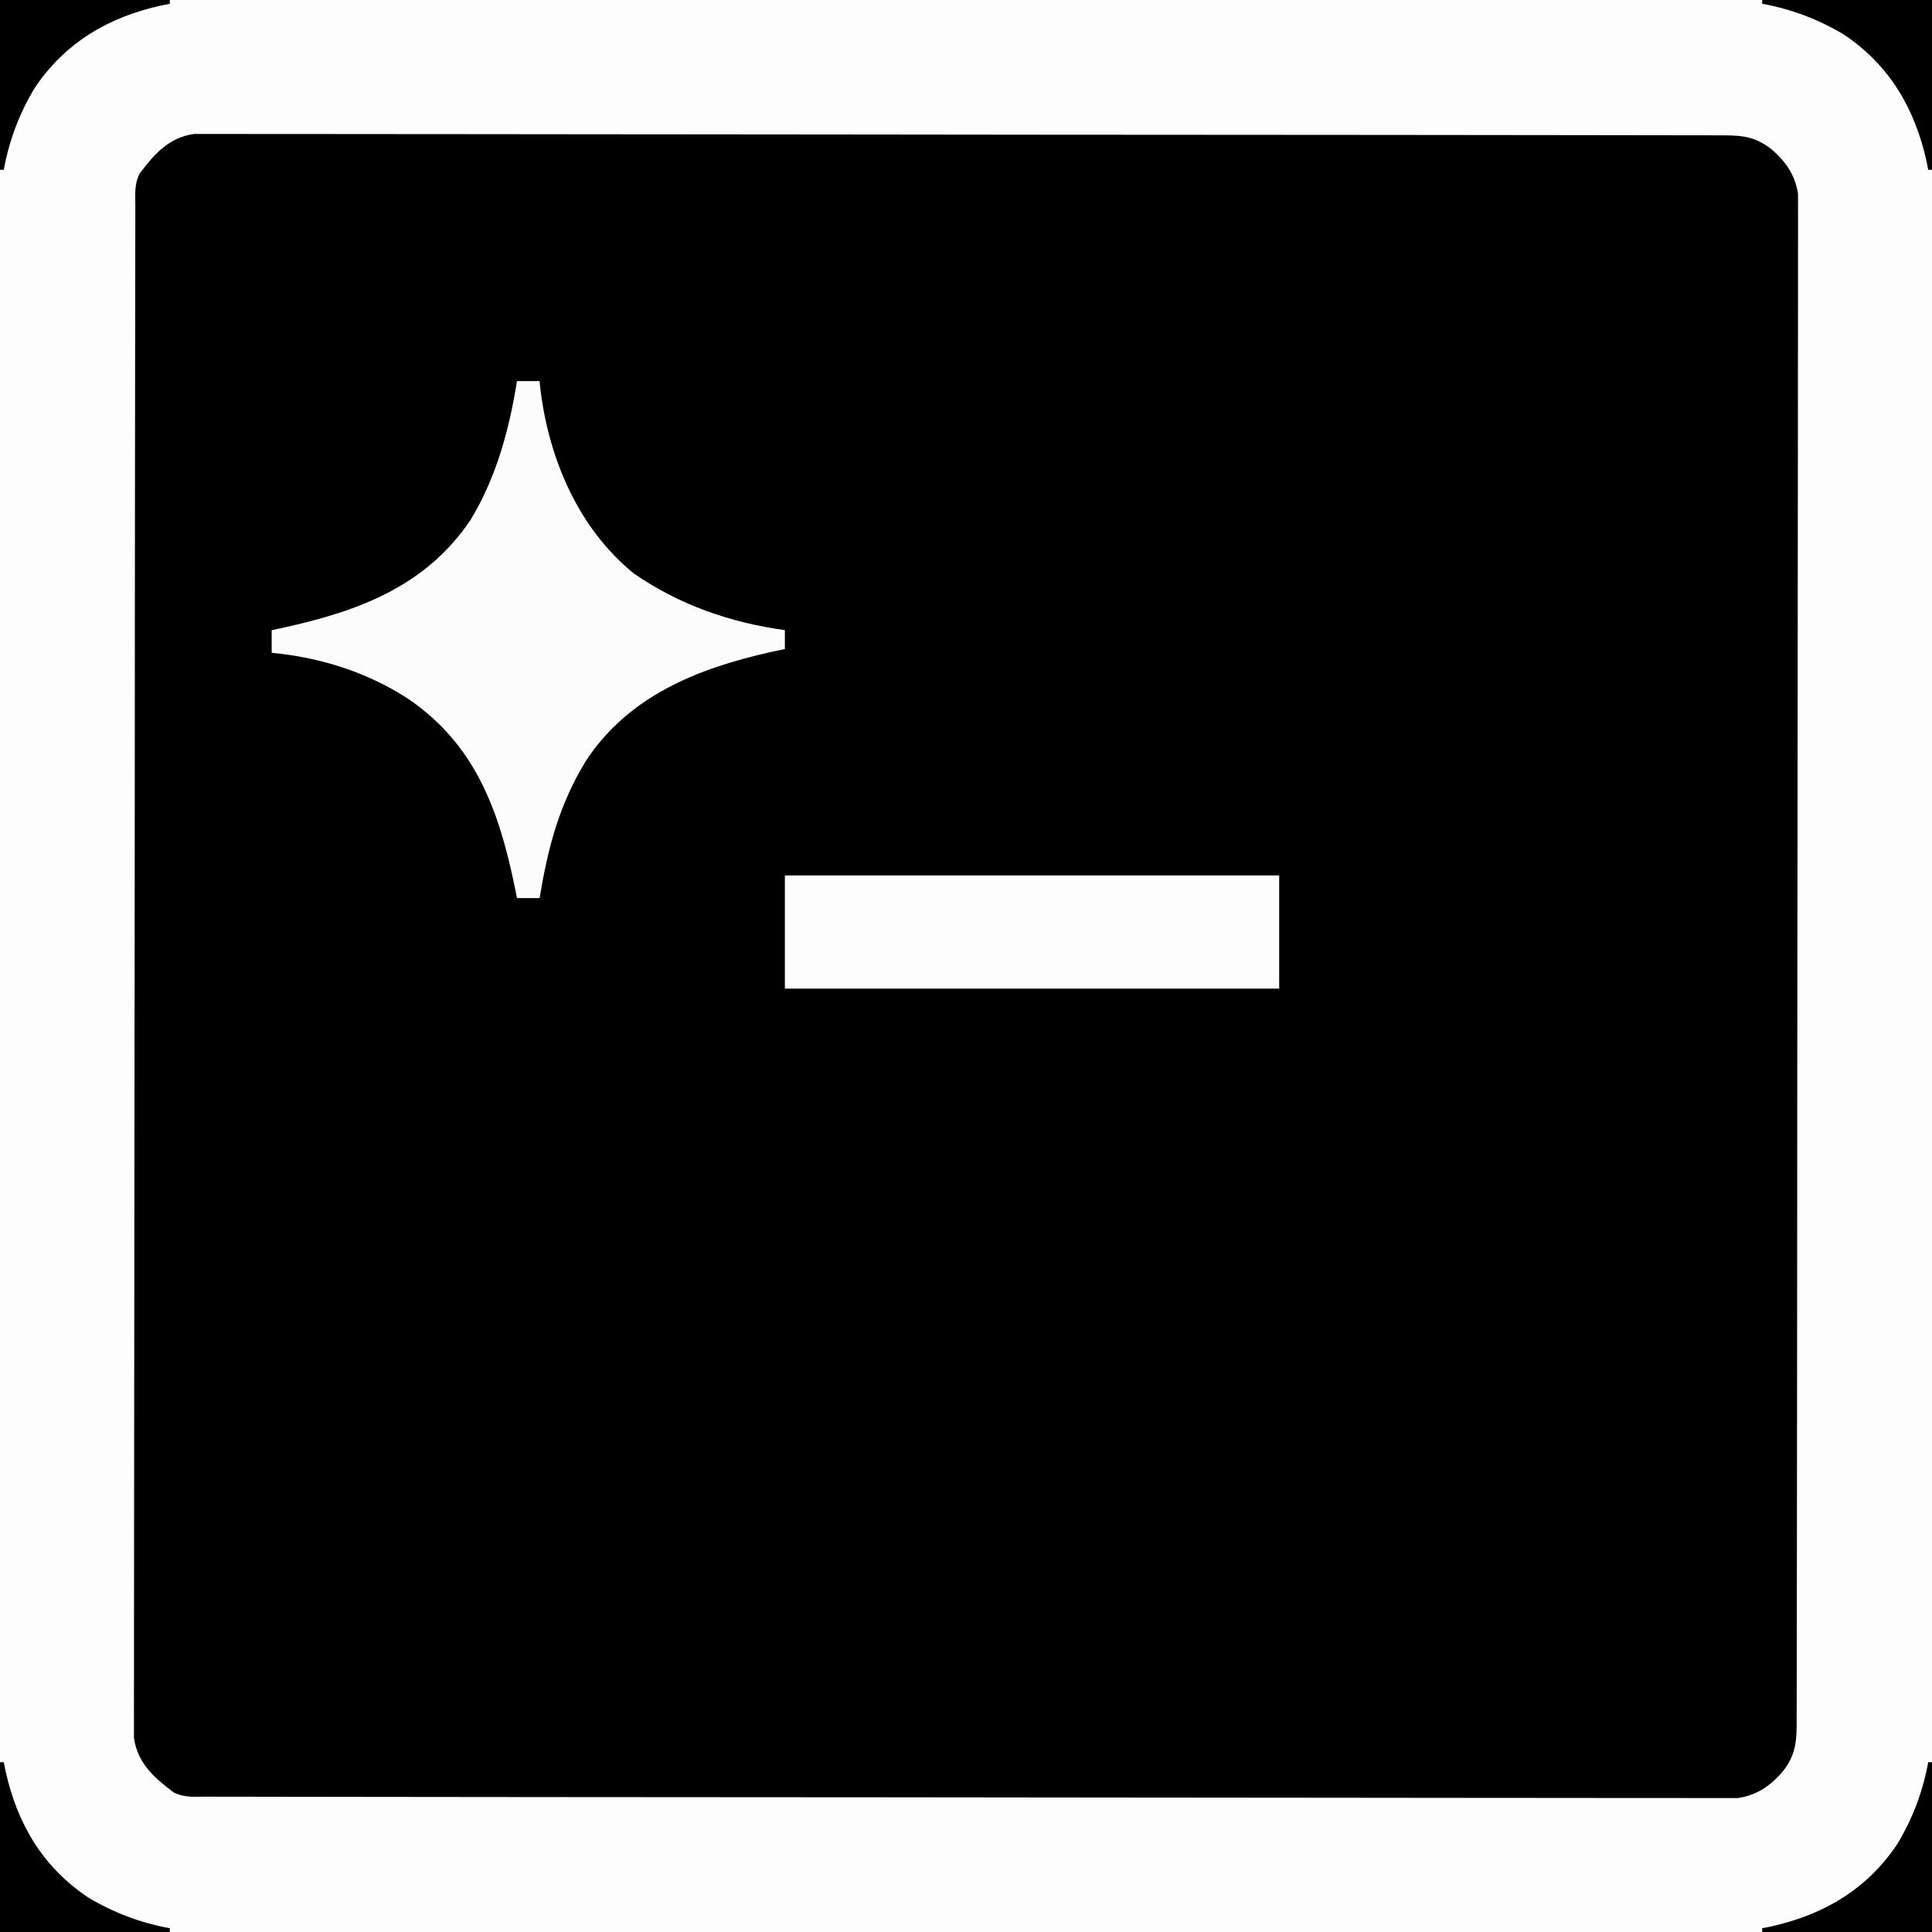
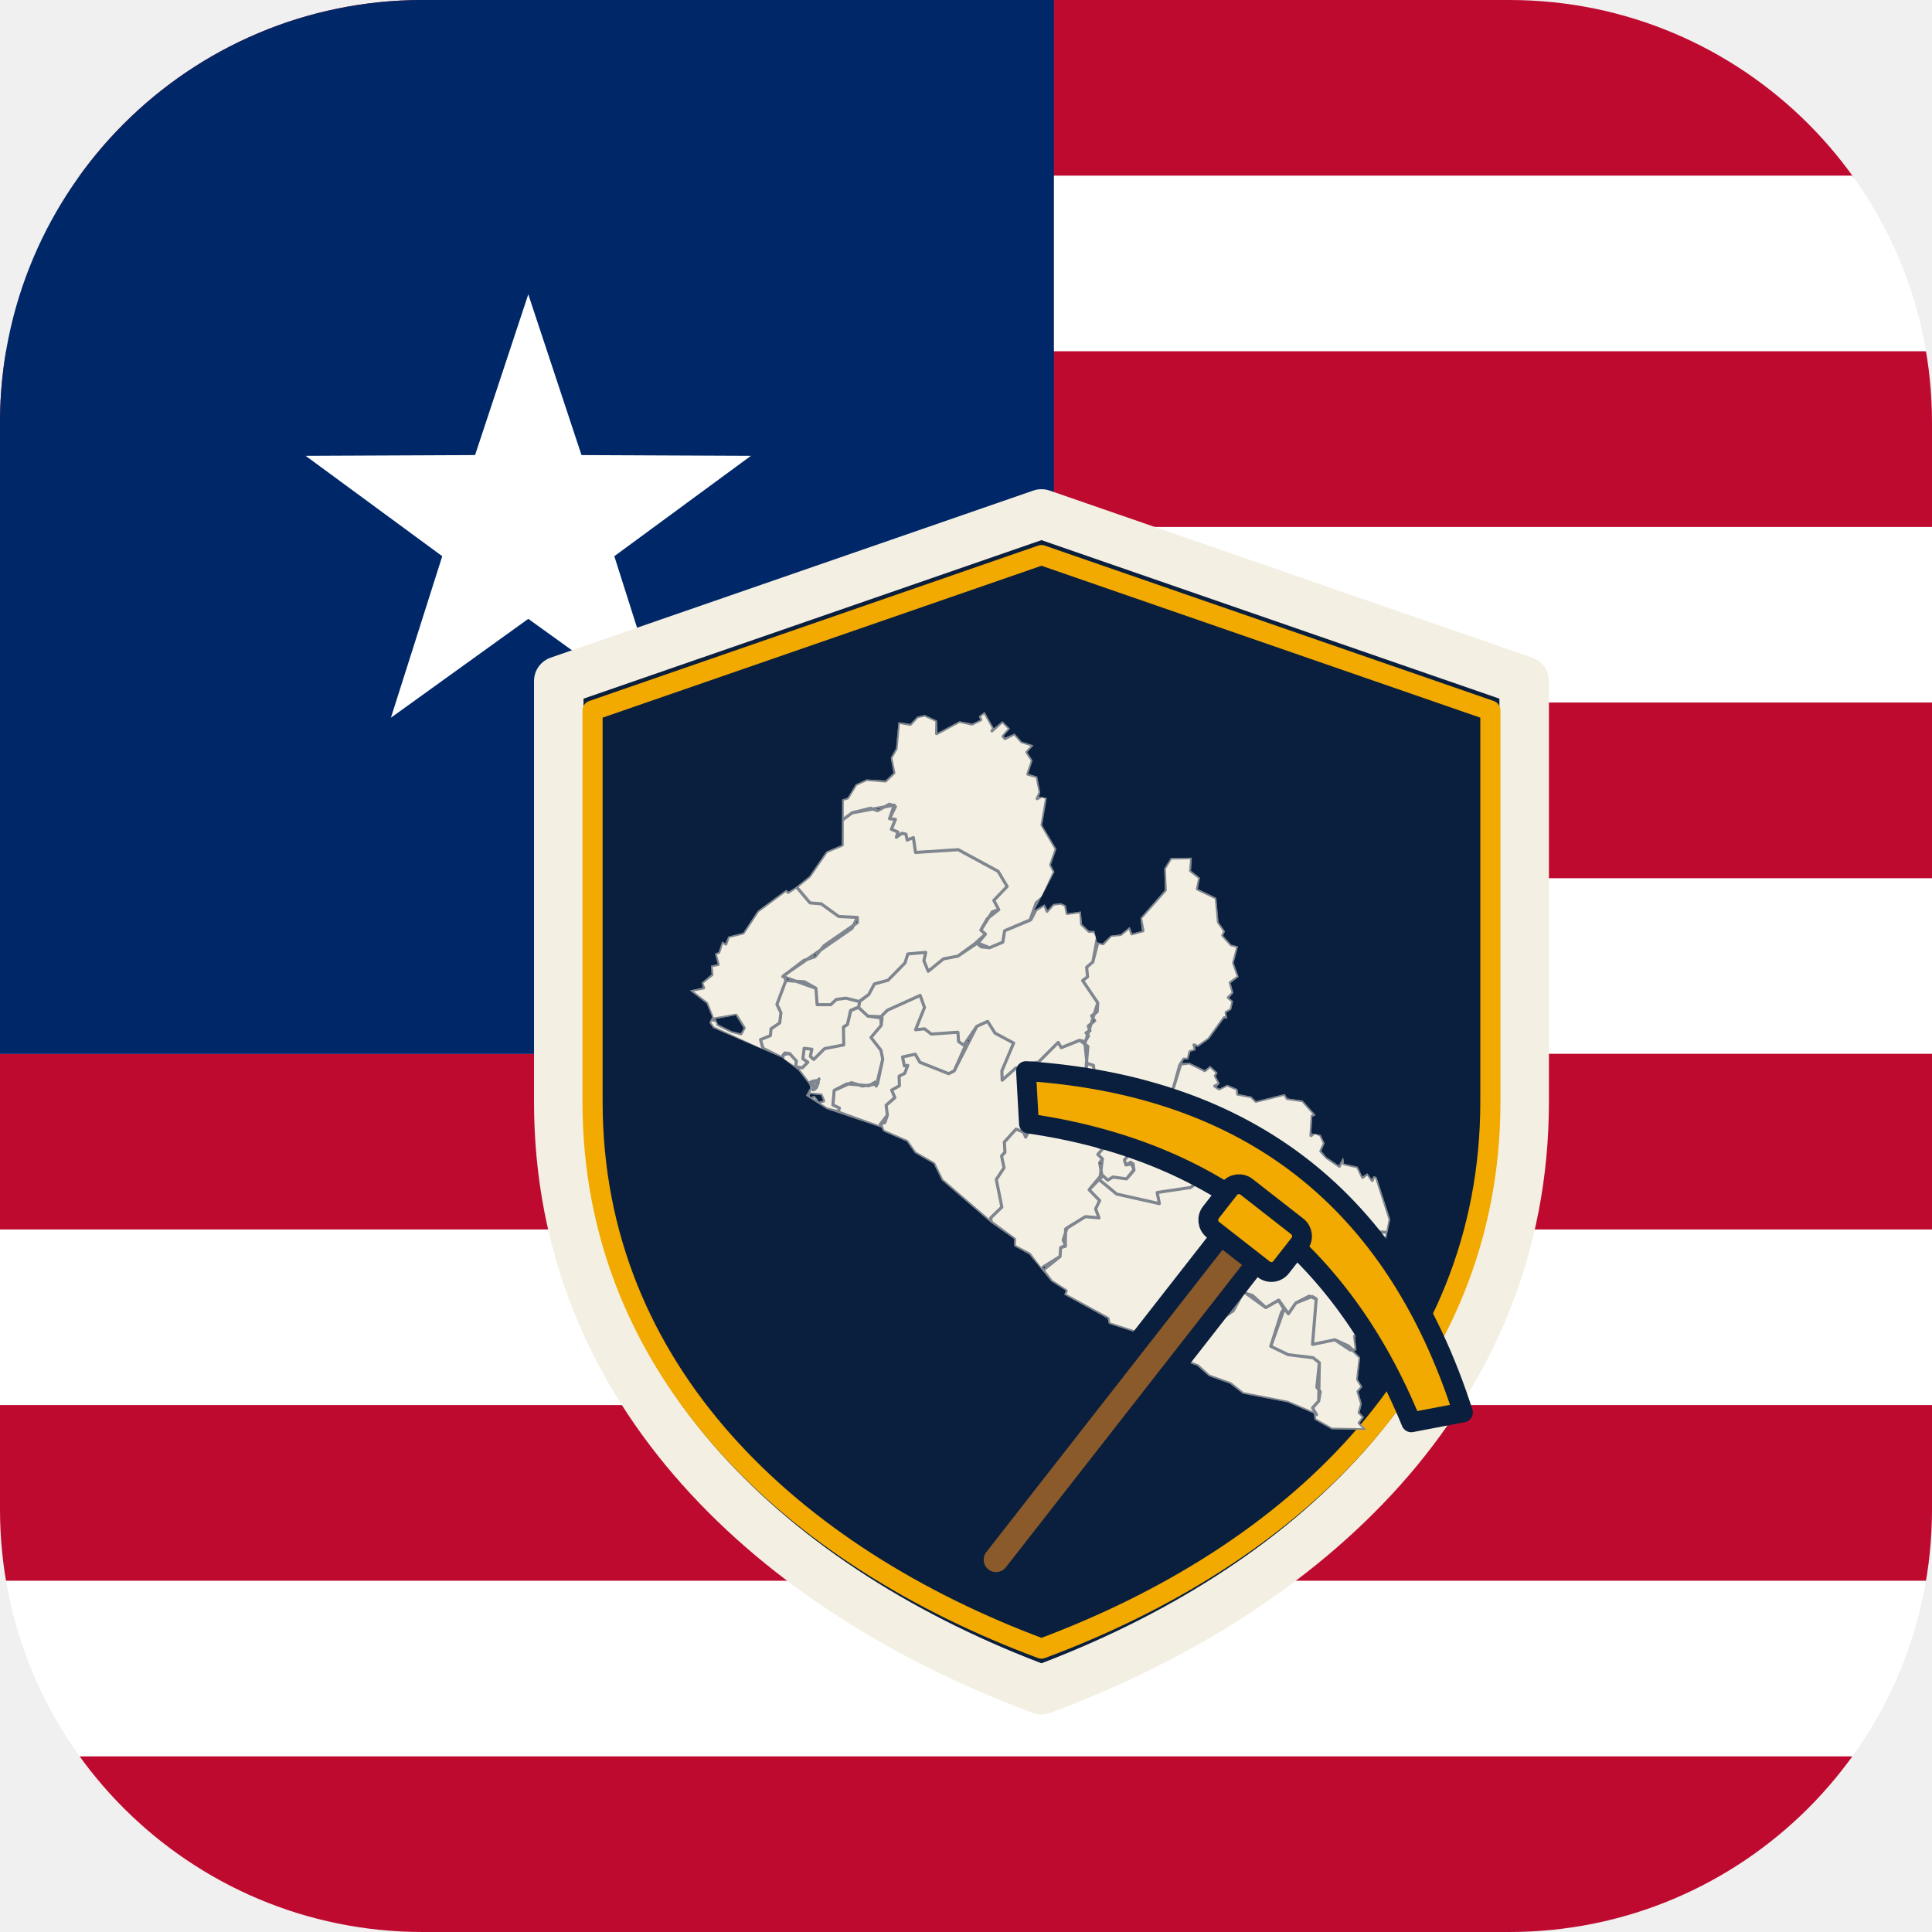
- <svg xmlns="http://www.w3.org/2000/svg" version="1.1" width="512" height="512">
-   <path d="M0 0 C168.96 0 337.92 0 512 0 C512 168.96 512 337.92 512 512 C343.04 512 174.08 512 0 512 C0 343.04 0 174.08 0 0 Z " fill="#000000" transform="translate(0,0)" />
-   <path d="M0 0 C168.96 0 337.92 0 512 0 C512 168.96 512 337.92 512 512 C343.04 512 174.08 512 0 512 C0 343.04 0 174.08 0 0 Z M37 46 C35.542 48.916 35.87 51.468 35.866 54.726 C35.863 55.429 35.861 56.132 35.859 56.856 C35.852 59.235 35.852 61.614 35.853 63.993 C35.85 65.706 35.846 67.42 35.842 69.133 C35.832 73.86 35.828 78.587 35.825 83.314 C35.821 88.405 35.812 93.496 35.803 98.586 C35.783 110.89 35.773 123.193 35.764 135.496 C35.76 141.286 35.755 147.075 35.749 152.864 C35.732 172.1 35.718 191.336 35.711 210.572 C35.709 215.567 35.707 220.561 35.705 225.556 C35.704 226.797 35.704 228.038 35.703 229.317 C35.695 249.437 35.67 269.557 35.637 289.676 C35.604 310.317 35.586 330.958 35.583 351.599 C35.581 363.195 35.572 374.79 35.547 386.385 C35.525 396.258 35.517 406.131 35.526 416.005 C35.531 421.044 35.529 426.084 35.51 431.124 C35.492 435.735 35.493 440.346 35.509 444.958 C35.511 446.628 35.507 448.299 35.495 449.969 C35.48 452.237 35.489 454.503 35.505 456.77 C35.504 458.031 35.503 459.291 35.502 460.59 C36.491 467.36 40.84 471.074 46 475 C48.916 476.458 51.468 476.13 54.726 476.134 C55.78 476.138 55.78 476.138 56.856 476.141 C59.235 476.148 61.614 476.148 63.993 476.147 C65.706 476.15 67.42 476.154 69.133 476.158 C73.86 476.168 78.587 476.172 83.314 476.175 C88.405 476.179 93.496 476.188 98.586 476.197 C110.89 476.217 123.193 476.227 135.496 476.236 C141.286 476.24 147.075 476.245 152.864 476.251 C172.1 476.268 191.336 476.282 210.572 476.289 C215.567 476.291 220.561 476.293 225.556 476.295 C227.418 476.296 227.418 476.296 229.317 476.297 C249.437 476.305 269.557 476.33 289.676 476.363 C310.317 476.396 330.958 476.414 351.599 476.417 C363.195 476.419 374.79 476.428 386.385 476.453 C396.258 476.475 406.131 476.483 416.005 476.474 C421.044 476.469 426.084 476.471 431.124 476.49 C435.735 476.508 440.346 476.507 444.958 476.491 C446.628 476.489 448.299 476.493 449.969 476.505 C452.237 476.52 454.503 476.511 456.77 476.495 C458.031 476.496 459.291 476.497 460.59 476.498 C465.743 475.745 469.553 473.011 472.812 469 C476.218 464.33 476.126 460.786 476.134 455.059 C476.137 454.357 476.139 453.655 476.141 452.932 C476.148 450.569 476.148 448.206 476.147 445.842 C476.15 444.135 476.154 442.429 476.158 440.722 C476.168 436.022 476.172 431.323 476.175 426.623 C476.179 421.558 476.188 416.493 476.197 411.428 C476.217 399.194 476.227 386.96 476.236 374.725 C476.24 368.967 476.245 363.209 476.251 357.451 C476.268 338.316 476.282 319.181 476.289 300.046 C476.291 295.08 476.293 290.114 476.295 285.148 C476.296 283.914 476.296 282.679 476.297 281.408 C476.305 261.398 476.33 241.389 476.363 221.379 C476.396 200.846 476.414 180.314 476.417 159.781 C476.419 148.249 476.428 136.716 476.453 125.183 C476.475 115.365 476.483 105.547 476.474 95.729 C476.469 90.717 476.471 85.706 476.49 80.695 C476.508 76.109 476.507 71.524 476.491 66.938 C476.489 65.277 476.493 63.617 476.505 61.956 C476.52 59.701 476.511 57.448 476.495 55.193 C476.496 53.313 476.496 53.313 476.498 51.395 C475.744 46.251 473.004 42.441 469 39.188 C464.33 35.782 460.786 35.874 455.059 35.866 C454.006 35.862 454.006 35.862 452.932 35.859 C450.569 35.852 448.206 35.852 445.842 35.853 C444.135 35.85 442.429 35.846 440.722 35.842 C436.022 35.832 431.323 35.828 426.623 35.825 C421.558 35.821 416.493 35.812 411.428 35.803 C399.194 35.783 386.96 35.773 374.725 35.764 C368.967 35.76 363.209 35.755 357.451 35.749 C338.316 35.732 319.181 35.718 300.046 35.711 C295.08 35.709 290.114 35.707 285.148 35.705 C283.297 35.704 283.297 35.704 281.408 35.703 C261.398 35.695 241.389 35.67 221.379 35.637 C200.846 35.604 180.314 35.586 159.781 35.583 C148.249 35.581 136.716 35.572 125.183 35.547 C115.365 35.525 105.547 35.517 95.729 35.526 C90.717 35.531 85.706 35.529 80.695 35.51 C76.109 35.492 71.524 35.493 66.938 35.509 C65.277 35.511 63.617 35.507 61.956 35.495 C59.701 35.48 57.448 35.489 55.193 35.505 C53.94 35.504 52.686 35.503 51.395 35.502 C44.635 36.493 40.921 40.847 37 46 Z " fill="#FDFDFD" transform="translate(0,0)" />
-   <path d="M0 0 C1.98 0 3.96 0 6 0 C6.112 1.129 6.112 1.129 6.227 2.281 C8.514 20.758 16.313 39.069 31 51 C43.084 59.324 56.465 63.975 71 66 C71 67.65 71 69.3 71 71 C69.113 71.402 69.113 71.402 67.188 71.812 C47.817 76.159 29.505 83.472 18.219 100.723 C11.132 112.358 8.197 123.735 6 137 C4.02 137 2.04 137 0 137 C-0.17 136.14 -0.34 135.28 -0.516 134.395 C-4.723 113.872 -10.943 96.372 -28.885 84.157 C-39.71 77.117 -52.191 73.208 -65 72 C-65 70.02 -65 68.04 -65 66 C-63.385 65.654 -63.385 65.654 -61.738 65.301 C-41.857 60.917 -24.135 54.33 -12.312 36.812 C-5.485 25.553 -2.054 12.916 0 0 Z " fill="#FCFCFC" transform="translate(137,101)" />
-   <path d="M0 0 C43.23 0 86.46 0 131 0 C131 9.9 131 19.8 131 30 C87.77 30 44.54 30 0 30 C0 20.1 0 10.2 0 0 Z " fill="#FDFDFD" transform="translate(208,232)" />
-   <path d="M0 0 C0.33 0 0.66 0 1 0 C1.147 0.739 1.294 1.477 1.445 2.238 C4.544 16.254 11.255 27.723 23.312 35.812 C30.113 39.889 37.206 42.575 45 44 C45 44.33 45 44.66 45 45 C30.15 45 15.3 45 0 45 C0 30.15 0 15.3 0 0 Z " fill="#000000" transform="translate(0,467)" />
-   <path d="M0 0 C0.33 0 0.66 0 1 0 C1 14.85 1 29.7 1 45 C-13.85 45 -28.7 45 -44 45 C-44 44.67 -44 44.34 -44 44 C-43.261 43.853 -42.523 43.706 -41.762 43.555 C-27.746 40.456 -16.277 33.745 -8.188 21.688 C-4.111 14.887 -1.425 7.794 0 0 Z " fill="#000000" transform="translate(511,467)" />
-   <path d="M0 0 C14.85 0 29.7 0 45 0 C45 14.85 45 29.7 45 45 C44.67 45 44.34 45 44 45 C43.853 44.261 43.706 43.523 43.555 42.762 C40.456 28.746 33.745 17.277 21.688 9.188 C14.887 5.111 7.794 2.425 0 1 C0 0.67 0 0.34 0 0 Z " fill="#000000" transform="translate(467,0)" />
-   <path d="M0 0 C14.85 0 29.7 0 45 0 C45 0.33 45 0.66 45 1 C44.261 1.147 43.523 1.294 42.762 1.445 C28.746 4.544 17.277 11.255 9.188 23.312 C5.111 30.113 2.425 37.206 1 45 C0.67 45 0.34 45 0 45 C0 30.15 0 15.3 0 0 Z " fill="#000000" transform="translate(0,0)" />
+ <svg xmlns="http://www.w3.org/2000/svg" viewBox="0 0 512 512" width="512" height="512" role="img">
+   <defs>
+     <clipPath id="r">
+       <rect width="512" height="512" rx="112" />
+     </clipPath>
+   </defs>
+   <g clip-path="url(#r)">
+     <rect y="0.00" width="512" height="47.05" fill="#BF0A30" />
+     <rect y="46.55" width="512" height="47.05" fill="#FFFFFF" />
+     <rect y="93.09" width="512" height="47.05" fill="#BF0A30" />
+     <rect y="139.64" width="512" height="47.05" fill="#FFFFFF" />
+     <rect y="186.18" width="512" height="47.05" fill="#BF0A30" />
+     <rect y="232.73" width="512" height="47.05" fill="#FFFFFF" />
+     <rect y="279.27" width="512" height="47.05" fill="#BF0A30" />
+     <rect y="325.82" width="512" height="47.05" fill="#FFFFFF" />
+     <rect y="372.36" width="512" height="47.05" fill="#BF0A30" />
+     <rect y="418.91" width="512" height="47.05" fill="#FFFFFF" />
+     <rect y="465.45" width="512" height="47.05" fill="#BF0A30" />
+     <rect width="279.3" height="279.3" fill="#002868" />
+     <polygon points="140.0,78.0 154.1,120.6 199.0,120.8 162.8,147.4 176.4,190.2 140.0,164.0 103.6,190.2 117.2,147.4 81.0,120.8 125.9,120.6" fill="#fff" />
+   </g>
+   <g transform="translate(276 292) scale(.82) translate(-256 -256)">
+     <clipPath id="m">
+       <path d="M142.4,220.0 L146.6,219.1 L146.2,217.5 L149.4,214.8 L149.2,212.0 L151.4,211.5 L150.5,208.1 L151.7,207.6 L152.8,204.2 L153.9,204.8 L154.8,202.6 L159.6,201.4 L164.3,194.3 L173.5,187.5 L174.3,188.1 L176.8,186.5 L181.0,183.1 L186.5,175.1 L191.5,173.0 L191.6,158.3 L193.4,157.7 L196.0,153.4 L199.5,151.8 L205.6,152.2 L208.2,149.7 L207.3,144.8 L209.0,141.8 L209.8,133.3 L213.6,133.9 L215.9,131.5 L218.3,131.0 L222.2,132.8 L222.4,136.8 L229.5,133.0 L233.6,133.8 L236.2,132.6 L235.8,131.4 L237.6,130.0 L240.6,135.3 L243.4,133.0 L245.8,135.4 L243.8,137.7 L244.1,138.4 L247.3,137.0 L249.6,139.6 L253.4,140.8 L251.4,143.0 L253.1,145.7 L251.7,150.0 L254.6,150.9 L255.6,156.0 L255.1,157.4 L257.7,157.8 L256.2,166.6 L260.8,174.3 L259.0,179.4 L260.2,181.7 L253.6,194.2 L257.0,192.2 L258.0,194.1 L259.8,192.1 L262.3,191.8 L263.8,192.5 L264.4,195.1 L268.7,194.5 L269.1,198.6 L271.4,200.8 L273.1,200.8 L273.9,204.4 L275.7,204.9 L278.4,202.3 L281.6,201.9 L284.5,199.5 L285.3,201.6 L288.5,200.8 L288.0,196.6 L295.9,187.6 L295.7,180.6 L297.8,177.2 L304.6,177.1 L304.3,181.3 L307.2,183.6 L306.5,187.2 L312.5,190.1 L313.2,197.9 L315.3,200.9 L314.7,202.3 L317.3,205.2 L319.5,205.8 L318.1,211.1 L319.7,215.6 L317.1,217.6 L318.0,220.8 L316.6,222.4 L317.9,223.5 L317.3,226.2 L315.7,227.2 L316.0,229.1 L315.0,229.0 L310.1,235.7 L306.6,238.2 L305.6,238.0 L305.8,239.3 L304.1,239.8 L303.4,242.3 L302.0,242.3 L301.4,243.5 L303.8,243.4 L308.8,245.8 L310.5,244.4 L312.9,246.6 L312.3,247.7 L313.6,250.1 L312.5,251.2 L313.5,251.8 L316.0,250.5 L319.3,251.9 L319.6,253.5 L323.8,254.3 L325.3,255.8 L334.6,253.5 L335.5,254.9 L340.4,255.6 L344.6,260.3 L343.5,260.8 L343.2,266.2 L346.2,266.7 L347.5,269.4 L346.4,271.9 L348.1,273.9 L352.1,276.6 L353.5,274.0 L353.8,276.0 L358.2,277.0 L359.7,280.2 L361.3,279.1 L362.7,281.0 L363.4,280.0 L364.3,280.4 L368.7,294.0 L366.8,302.8 L365.5,303.1 L367.7,306.1 L369.2,305.1 L369.6,308.2 L366.7,312.3 L366.7,310.2 L363.8,311.2 L363.2,319.8 L359.1,322.1 L360.1,326.6 L359.2,328.1 L361.0,330.7 L357.3,331.9 L357.8,336.2 L357.0,336.6 L359.0,338.6 L358.2,345.7 L359.7,348.1 L358.4,349.7 L359.5,353.6 L358.8,356.4 L360.2,357.9 L358.8,359.8 L361.0,362.0 L349.8,361.8 L344.3,358.7 L344.0,356.7 L335.6,353.1 L321.1,350.3 L317.0,347.1 L310.1,344.6 L306.4,341.3 L295.5,337.3 L287.4,330.8 L277.8,327.7 L277.4,326.0 L263.4,318.3 L263.9,317.0 L259.2,314.0 L252.1,305.3 L247.2,302.6 L247.2,300.3 L239.8,295.1 L223.8,281.3 L221.2,276.0 L215.1,272.5 L212.5,268.8 L204.9,265.5 L204.3,264.3 L186.6,258.3 L179.9,254.0 L181.3,251.5 L181.0,250.4 L177.5,245.8 L172.2,241.7 L149.9,232.1 L148.7,230.4 L149.6,228.6 L147.8,224.2Z M275.3,276.2 L275.1,275.4 L274.8,276.0Z M272.8,229.3 L272.7,230.1 L273.1,229.8Z M256.9,310.0 L257.4,308.9 L256.5,309.6Z M232.1,236.0 L232.4,236.8 L232.6,236.0Z M202.6,161.3 L203.6,161.6 L203.6,161.1Z M196.3,197.4 L196.1,198.3 L196.5,197.9Z M181.2,254.5 L182.7,254.1 L184.1,256.0 L185.5,255.6 L184.7,253.8 L181.1,253.5Z M182.8,208.2 L182.3,209.3 L183.2,208.5Z M173.5,216.0 L174.1,216.8 L174.4,216.4Z M150.6,229.2 L151.5,231.0 L155.9,233.2 L158.8,233.9 L159.8,232.2 L157.2,228.0Z M367.9,298.2 L367.9,298.2 L367.9,298.2Z" />
+     </clipPath>
+     <path d="M256 66 L412 120 V256 C412 350 342 414 256 446 C170 414 100 350 100 256 V120 Z" fill="#0A1F3D" stroke="#F4EFE3" stroke-width="16" stroke-linejoin="round" />
+     <path d="M256 66 L412 120 V256 C412 350 342 414 256 446 C170 414 100 350 100 256 V120 Z" fill="none" stroke="#F2A900" stroke-width="7" stroke-linejoin="round" transform="translate(256 256) scale(.93) translate(-256 -256)" />
+     <path d="M142.4,220.0 L146.6,219.1 L146.2,217.5 L149.4,214.8 L149.2,212.0 L151.4,211.5 L150.5,208.1 L151.7,207.6 L152.8,204.2 L153.9,204.8 L154.8,202.6 L159.6,201.4 L164.3,194.3 L173.5,187.5 L174.3,188.1 L176.8,186.5 L181.0,183.1 L186.5,175.1 L191.5,173.0 L191.6,158.3 L193.4,157.7 L196.0,153.4 L199.5,151.8 L205.6,152.2 L208.2,149.7 L207.3,144.8 L209.0,141.8 L209.8,133.3 L213.6,133.9 L215.9,131.5 L218.3,131.0 L222.2,132.8 L222.4,136.8 L229.5,133.0 L233.6,133.8 L236.2,132.6 L235.8,131.4 L237.6,130.0 L240.6,135.3 L243.4,133.0 L245.8,135.4 L243.8,137.7 L244.1,138.4 L247.3,137.0 L249.6,139.6 L253.4,140.8 L251.4,143.0 L253.1,145.7 L251.7,150.0 L254.6,150.9 L255.6,156.0 L255.1,157.4 L257.7,157.8 L256.2,166.6 L260.8,174.3 L259.0,179.4 L260.2,181.7 L253.6,194.2 L257.0,192.2 L258.0,194.1 L259.8,192.1 L262.3,191.8 L263.8,192.5 L264.4,195.1 L268.7,194.5 L269.1,198.6 L271.4,200.8 L273.1,200.8 L273.9,204.4 L275.7,204.9 L278.4,202.3 L281.6,201.9 L284.5,199.5 L285.3,201.6 L288.5,200.8 L288.0,196.6 L295.9,187.6 L295.7,180.6 L297.8,177.2 L304.6,177.1 L304.3,181.3 L307.2,183.6 L306.5,187.2 L312.5,190.1 L313.2,197.9 L315.3,200.9 L314.7,202.3 L317.3,205.2 L319.5,205.8 L318.1,211.1 L319.7,215.6 L317.1,217.6 L318.0,220.8 L316.6,222.4 L317.9,223.5 L317.3,226.2 L315.7,227.2 L316.0,229.1 L315.0,229.0 L310.1,235.7 L306.6,238.2 L305.6,238.0 L305.8,239.3 L304.1,239.8 L303.4,242.3 L302.0,242.3 L301.4,243.5 L303.8,243.4 L308.8,245.8 L310.5,244.4 L312.9,246.6 L312.3,247.7 L313.6,250.1 L312.5,251.2 L313.5,251.8 L316.0,250.5 L319.3,251.9 L319.6,253.5 L323.8,254.3 L325.3,255.8 L334.6,253.5 L335.5,254.9 L340.4,255.6 L344.6,260.3 L343.5,260.8 L343.2,266.2 L346.2,266.7 L347.5,269.4 L346.4,271.9 L348.1,273.9 L352.1,276.6 L353.5,274.0 L353.8,276.0 L358.2,277.0 L359.7,280.2 L361.3,279.1 L362.7,281.0 L363.4,280.0 L364.3,280.4 L368.7,294.0 L366.8,302.8 L365.5,303.1 L367.7,306.1 L369.2,305.1 L369.6,308.2 L366.7,312.3 L366.7,310.2 L363.8,311.2 L363.2,319.8 L359.1,322.1 L360.1,326.6 L359.2,328.1 L361.0,330.7 L357.3,331.9 L357.8,336.2 L357.0,336.6 L359.0,338.6 L358.2,345.7 L359.7,348.1 L358.4,349.7 L359.5,353.6 L358.8,356.4 L360.2,357.9 L358.8,359.8 L361.0,362.0 L349.8,361.8 L344.3,358.7 L344.0,356.7 L335.6,353.1 L321.1,350.3 L317.0,347.1 L310.1,344.6 L306.4,341.3 L295.5,337.3 L287.4,330.8 L277.8,327.7 L277.4,326.0 L263.4,318.3 L263.9,317.0 L259.2,314.0 L252.1,305.3 L247.2,302.6 L247.2,300.3 L239.8,295.1 L223.8,281.3 L221.2,276.0 L215.1,272.5 L212.5,268.8 L204.9,265.5 L204.3,264.3 L186.6,258.3 L179.9,254.0 L181.3,251.5 L181.0,250.4 L177.5,245.8 L172.2,241.7 L149.9,232.1 L148.7,230.4 L149.6,228.6 L147.8,224.2Z M275.3,276.2 L275.1,275.4 L274.8,276.0Z M272.8,229.3 L272.7,230.1 L273.1,229.8Z M256.9,310.0 L257.4,308.9 L256.5,309.6Z M232.1,236.0 L232.4,236.8 L232.6,236.0Z M202.6,161.3 L203.6,161.6 L203.6,161.1Z M196.3,197.4 L196.1,198.3 L196.5,197.9Z M181.2,254.5 L182.7,254.1 L184.1,256.0 L185.5,255.6 L184.7,253.8 L181.1,253.5Z M182.8,208.2 L182.3,209.3 L183.2,208.5Z M173.5,216.0 L174.1,216.8 L174.4,216.4Z M150.6,229.2 L151.5,231.0 L155.9,233.2 L158.8,233.9 L159.8,232.2 L157.2,228.0Z M367.9,298.2 L367.9,298.2 L367.9,298.2Z" fill="#F4EFE3" />
+     <path d="M197.2,223.6 L192.8,222.5 L189.7,222.9 L187.9,224.6 L183.5,224.6 L183.1,219.3 L179.4,217.2 L173.4,216.8 L170.5,224.5 L171.8,227.2 L171.4,230.5 L168.6,232.4 L168.4,234.6 L165.2,235.9 L166.0,238.7 L172.0,241.7 L173.1,240.2 L174.6,240.4 L176.8,242.8 L176.5,244.7 L178.7,245.0 L180.5,243.2 L178.9,242.1 L179.3,238.7 L181.8,239.0 L181.3,241.3 L182.4,242.3 L185.9,238.8 L192.1,237.6 L192.0,231.8 L193.3,231.0 L194.3,226.5 L196.9,225.5Z M196.9,225.5 L199.9,228.3 L204.1,228.5 L206.2,226.4 L216.8,221.6 L218.2,225.5 L215.3,232.7 L218.2,232.4 L220.4,234.1 L229.0,233.5 L229.2,236.5 L230.9,237.7 L235.1,231.6 L238.6,230.0 L241.0,233.8 L247.0,237.0 L243.2,246.0 L243.3,249.0 L247.8,245.0 L251.1,245.5 L252.1,243.5 L255.0,243.2 L261.4,236.8 L262.4,238.5 L268.3,236.1 L270.2,236.6 L274.2,224.0 L269.3,216.8 L270.9,215.6 L270.6,212.5 L272.6,210.8 L274.1,202.8 L273.1,200.8 L271.4,200.9 L269.0,198.6 L268.7,194.5 L264.3,195.1 L263.8,192.5 L262.3,191.8 L259.8,192.1 L257.8,194.4 L257.0,192.2 L254.2,194.0 L252.6,197.1 L244.1,200.7 L243.5,204.4 L239.2,206.2 L235.0,204.5 L229.0,208.9 L224.3,209.8 L219.4,213.8 L218.0,210.4 L218.6,207.7 L212.8,208.2 L211.9,211.1 L206.4,216.7 L202.0,217.9 L200.2,221.3 L197.3,223.4Z M197.2,223.6 L200.2,221.3 L202.0,217.9 L206.4,216.7 L211.9,211.1 L212.8,208.2 L218.6,207.7 L218.0,210.4 L219.4,213.8 L224.3,209.8 L229.0,208.9 L235.8,204.3 L237.9,201.8 L236.4,200.5 L238.5,196.8 L242.2,193.9 L240.6,190.9 L244.9,186.4 L242.0,181.5 L229.1,174.5 L215.3,175.4 L214.6,170.6 L212.6,171.4 L212.2,169.5 L210.9,169.2 L209.1,170.5 L209.6,168.8 L207.5,167.9 L208.8,164.7 L206.9,164.5 L208.8,160.6 L206.9,159.8 L203.0,161.9 L200.8,161.1 L194.8,162.6 L191.6,165.0 L191.6,173.0 L186.5,175.1 L181.0,183.1 L176.8,186.5 L181.2,191.7 L184.8,192.0 L190.5,196.1 L196.5,196.4 L196.5,198.1 L185.8,205.5 L182.8,209.1 L179.2,210.3 L172.4,215.5 L183.1,219.3 L183.5,224.6 L187.9,224.6 L189.7,222.9 L192.8,222.5Z M235.1,231.6 L227.8,246.0 L226.0,246.9 L216.7,243.2 L215.2,240.6 L211.1,241.5 L211.7,244.4 L212.8,244.2 L211.8,246.8 L210.0,247.7 L210.1,250.8 L207.6,252.2 L208.6,254.7 L205.8,257.1 L206.2,260.3 L203.9,263.3 L204.9,265.5 L212.5,268.8 L215.1,272.5 L221.2,276.0 L223.8,281.3 L239.8,295.1 L239.6,293.5 L243.2,290.0 L241.4,281.1 L243.9,277.3 L243.1,273.5 L244.2,272.3 L244.0,269.0 L247.8,264.8 L250.2,265.8 L250.9,267.4 L253.4,262.5 L257.1,262.3 L258.0,252.9 L261.1,254.3 L261.8,251.8 L266.9,251.1 L270.1,248.5 L271.0,238.1 L268.4,236.1 L262.4,238.5 L261.4,236.8 L255.0,243.2 L252.1,243.5 L251.1,245.5 L247.8,245.0 L243.3,249.0 L243.2,246.0 L247.0,237.0 L241.0,233.8 L238.6,230.0Z M173.4,216.8 L172.8,215.1 L194.8,199.9 L196.5,196.4 L190.5,196.1 L184.8,192.0 L181.2,191.7 L176.8,186.5 L174.1,188.3 L173.5,187.5 L164.3,194.3 L159.6,201.4 L154.8,202.6 L154.0,205.0 L152.8,204.2 L151.7,207.7 L150.5,208.1 L151.5,211.6 L149.2,212.0 L149.5,214.9 L146.2,217.5 L146.8,219.2 L142.4,220.0 L147.8,224.2 L149.8,229.3 L157.3,228.0 L159.9,232.1 L158.9,234.0 L155.9,233.2 L151.4,231.0 L151.2,229.8 L149.7,229.5 L149.5,228.8 L148.7,230.4 L149.9,232.1 L166.2,239.6 L165.2,235.9 L168.4,234.6 L168.6,232.4 L171.4,230.5 L171.8,227.2 L170.5,224.5Z M367.9,298.2 L368.7,294.0 L364.3,280.4 L363.4,280.0 L362.9,281.4 L361.4,279.1 L359.8,280.4 L358.2,277.0 L353.8,276.0 L353.5,274.0 L352.3,276.8 L348.1,273.9 L346.3,271.9 L347.5,269.4 L346.2,266.7 L344.4,265.9 L343.1,266.9 L343.5,260.6 L344.6,260.3 L340.4,255.6 L335.4,254.9 L334.6,253.5 L325.3,255.8 L323.8,254.3 L319.4,253.5 L319.3,251.9 L316.0,250.5 L313.4,251.8 L312.0,250.9 L313.6,250.1 L312.2,247.6 L312.9,246.6 L310.5,244.4 L308.8,245.9 L303.8,243.4 L301.0,243.8 L298.7,251.3 L294.1,259.8 L289.2,261.4 L288.0,269.0 L282.8,270.8 L284.7,272.5 L282.8,274.8 L283.3,276.4 L285.6,276.0 L285.9,278.1 L283.5,280.9 L279.1,280.3 L277.4,281.3 L275.9,279.9 L274.6,281.1 L280.3,285.8 L294.1,288.9 L293.4,285.3 L304.1,283.7 L308.0,281.0 L308.1,279.5 L309.9,279.2 L315.1,282.7 L315.4,287.9 L311.5,292.4 L315.0,298.4 L319.0,297.9 L320.0,298.9 L321.4,299.3 L321.6,297.1 L331.8,295.9 L332.6,293.1 L345.6,293.6 L347.4,297.0Z M334.4,323.0 L332.6,320.1 L328.5,322.5 L321.3,317.3 L318.0,323.5 L312.9,326.9 L304.1,327.3 L301.6,331.9 L295.9,337.3 L306.5,341.3 L310.1,344.6 L317.1,347.1 L321.1,350.3 L335.5,353.1 L344.9,357.1 L343.6,354.9 L345.6,352.7 L345.8,340.3 L343.8,338.7 L335.7,337.7 L330.1,335.0Z M252.3,197.3 L254.3,191.7 L256.5,189.8 L260.2,181.7 L259.0,179.4 L260.8,174.3 L256.2,166.5 L257.7,157.8 L256.3,157.1 L254.6,158.0 L255.6,156.0 L254.6,150.9 L251.6,150.1 L253.1,145.7 L251.3,143.0 L253.4,140.8 L249.6,139.6 L247.3,137.0 L244.2,138.6 L243.6,137.9 L245.8,135.4 L243.4,133.0 L240.0,136.1 L240.6,135.3 L237.6,130.0 L235.8,131.4 L236.4,132.5 L233.5,133.9 L229.5,133.0 L222.1,137.0 L222.2,132.8 L218.3,131.0 L215.9,131.5 L213.6,134.0 L209.8,133.3 L209.0,141.9 L207.3,144.8 L208.3,149.7 L205.6,152.3 L199.5,151.8 L196.0,153.4 L193.3,157.8 L191.6,158.3 L191.6,165.0 L194.8,162.6 L208.4,160.1 L206.9,164.5 L208.8,164.7 L207.5,167.9 L209.6,168.8 L209.1,170.5 L210.9,169.2 L212.2,169.5 L212.6,171.4 L214.6,170.6 L215.3,175.4 L229.1,174.5 L242.0,181.5 L244.9,186.4 L240.6,190.9 L242.2,193.9 L240.1,194.6 L236.4,200.5 L237.9,201.8 L234.9,204.5 L236.5,205.9 L239.2,206.2 L243.5,204.4 L244.1,200.7Z M204.1,228.5 L204.2,231.3 L200.9,235.2 L204.1,239.3 L204.7,242.2 L202.6,250.9 L202.3,249.6 L200.3,250.8 L193.1,250.2 L189.0,252.3 L188.6,257.0 L190.7,258.0 L190.3,259.3 L204.4,264.4 L204.0,263.1 L205.4,262.7 L206.2,260.3 L205.8,257.1 L208.6,254.6 L207.6,252.2 L210.1,250.8 L210.0,247.7 L211.8,246.8 L212.8,244.2 L211.7,244.4 L211.1,241.5 L215.2,240.6 L216.7,243.2 L226.0,246.9 L227.8,246.0 L231.9,236.8 L230.9,237.7 L229.2,236.5 L229.0,233.5 L220.4,234.1 L218.2,232.4 L215.3,232.7 L218.2,225.5 L216.8,221.6 L206.2,226.4Z M344.1,356.7 L344.3,358.7 L349.8,361.8 L361.0,362.0 L358.7,359.8 L360.2,357.9 L358.7,356.4 L359.5,353.6 L358.3,349.6 L359.7,348.1 L358.2,345.7 L359.0,338.6 L355.2,334.9 L350.8,332.9 L343.6,334.4 L344.8,319.7 L342.5,318.8 L338.2,321.0 L335.8,324.5 L334.5,322.8 L333.6,324.0 L330.1,335.0 L335.7,337.7 L343.8,338.7 L345.8,340.3 L345.0,348.2 L346.1,349.7 L345.6,352.7 L343.6,354.9 L344.9,357.1Z M172.6,240.7 L172.3,242.4 L177.5,245.8 L180.8,250.1 L181.8,249.4 L184.0,249.0 L184.1,248.6 L184.0,249.0 L183.5,249.3 L182.1,249.8 L182.4,251.3 L181.9,250.3 L182.0,249.9 L182.3,249.5 L181.0,250.3 L181.3,251.4 L180.6,253.4 L184.8,253.8 L185.6,255.7 L184.1,256.1 L182.8,254.2 L181.4,254.7 L180.5,253.4 L180.7,252.9 L179.9,254.0 L186.6,258.3 L190.3,259.2 L190.7,258.0 L188.6,257.0 L189.0,252.3 L194.6,249.8 L198.1,250.9 L203.0,250.2 L204.7,242.2 L204.1,239.3 L200.9,235.2 L204.2,231.3 L204.5,228.9 L199.9,228.3 L196.8,225.4 L194.4,226.4 L193.3,231.0 L192.0,231.9 L192.1,237.6 L185.9,238.8 L182.4,242.3 L181.3,241.3 L181.8,239.0 L179.3,238.7 L178.9,242.1 L180.5,243.2 L178.7,245.0 L176.5,244.7 L176.8,242.8 L174.6,240.4Z M183.9,249.7 L183.3,251.3 L182.6,252.0 L182.1,252.1Z M270.0,236.7 L270.7,243.6 L272.8,244.2 L273.3,248.7 L276.2,251.9 L274.2,253.1 L275.8,257.4 L271.1,258.4 L271.8,261.6 L273.6,261.9 L274.6,266.4 L270.3,264.9 L267.8,267.2 L275.8,271.2 L274.2,273.0 L275.7,274.4 L274.9,280.7 L275.9,279.9 L277.4,281.3 L279.1,280.3 L283.5,280.9 L285.9,277.9 L284.9,275.5 L283.3,276.4 L282.8,274.8 L284.7,272.5 L283.0,270.6 L288.0,269.0 L289.2,261.4 L294.1,259.8 L298.7,251.3 L300.7,244.1 L302.0,242.2 L303.4,242.3 L304.0,239.8 L305.8,239.3 L305.3,237.6 L306.6,238.2 L310.1,235.7 L315.1,228.8 L316.0,229.1 L315.7,227.1 L317.3,226.2 L317.9,223.5 L316.4,222.3 L318.0,220.8 L317.0,217.5 L319.7,215.6 L318.1,211.1 L319.5,205.8 L317.3,205.2 L314.6,202.2 L315.3,200.9 L313.2,197.9 L312.5,190.1 L306.4,187.2 L307.2,183.6 L304.2,181.3 L304.6,177.1 L297.8,177.2 L295.7,180.6 L296.0,187.6 L288.0,196.6 L288.8,200.7 L285.2,201.7 L284.5,199.5 L281.6,201.9 L278.4,202.2 L275.9,204.9 L274.2,204.5 L272.6,210.8 L270.6,212.5 L270.9,215.6 L269.3,216.8 L274.2,224.0 L274.0,226.9 L272.2,228.2 L273.2,229.8 L271.1,231.5 L271.7,233.0 L270.4,233.7 L271.2,234.7Z M321.4,299.3 L325.2,302.1 L330.6,303.2 L331.0,305.4 L329.6,308.1 L328.0,307.2 L325.4,308.4 L322.6,307.9 L321.0,317.5 L324.2,318.6 L328.5,322.5 L332.7,320.1 L335.8,324.5 L338.2,321.0 L343.5,318.9 L344.8,319.7 L343.6,334.4 L350.8,332.9 L355.8,336.2 L357.8,336.2 L357.2,331.7 L361.0,330.7 L359.1,328.0 L360.1,326.6 L359.1,322.0 L363.2,319.8 L363.8,311.1 L367.0,310.0 L366.7,312.3 L369.6,308.2 L369.2,305.1 L367.8,306.3 L365.2,302.7 L366.8,302.8 L367.9,298.2 L347.4,297.0 L345.6,293.6 L332.6,293.1 L331.8,295.9 L321.6,297.1Z M239.8,294.9 L247.3,300.4 L247.2,302.6 L252.1,305.2 L257.0,311.7 L256.5,309.4 L262.0,306.0 L262.2,303.1 L263.7,302.7 L263.8,297.1 L270.2,293.1 L274.6,293.5 L273.5,290.6 L274.8,287.9 L271.4,284.4 L275.5,279.5 L274.8,275.7 L275.7,274.4 L274.2,273.0 L275.8,271.2 L267.8,267.2 L270.3,264.9 L274.7,266.2 L273.6,261.9 L271.8,261.6 L271.1,259.8 L271.1,258.4 L275.8,257.4 L274.2,253.1 L276.2,251.9 L273.3,248.7 L272.8,244.2 L270.7,243.6 L270.1,248.5 L266.9,251.1 L261.8,251.8 L261.1,254.3 L258.0,252.9 L257.1,262.3 L253.4,262.5 L250.9,267.4 L250.2,265.8 L247.8,264.8 L244.0,269.0 L244.2,272.3 L243.1,273.5 L243.9,277.3 L241.4,281.1 L243.2,290.0 L239.6,293.5Z M274.6,281.1 L271.4,284.4 L274.8,287.9 L273.5,290.6 L274.6,293.5 L270.2,293.1 L264.3,296.7 L263.0,300.7 L263.8,302.4 L262.2,303.1 L262.0,306.0 L256.5,310.4 L259.2,314.0 L264.0,317.1 L263.4,318.3 L277.5,326.0 L277.8,327.7 L287.4,330.8 L295.5,337.3 L301.6,331.9 L304.1,327.3 L312.9,326.9 L318.0,323.5 L320.8,318.3 L322.6,307.9 L325.4,308.4 L328.0,307.2 L329.6,308.1 L330.9,306.1 L330.6,303.2 L325.2,302.1 L319.0,297.9 L315.0,298.4 L311.5,292.4 L315.4,287.9 L315.1,282.7 L309.9,279.2 L308.1,279.5 L308.0,281.0 L304.1,283.7 L293.4,285.3 L294.1,288.9 L280.3,285.8Z" fill="none" stroke="#0A1F3D" stroke-opacity=".5" stroke-width="1" stroke-linejoin="round" clip-path="url(#m)" />
+     <g transform="translate(296 334) rotate(38) scale(.8)">
+       <rect x="-9" y="-70" width="18" height="190" rx="9" fill="#8A5A2B" stroke="#0A1F3D" stroke-width="8" />
+       <path d="M-112 -52 Q0 -128 112 -52 L98 -36 Q0 -92 -98 -36 Z" fill="#F2A900" stroke="#0A1F3D" stroke-width="8" stroke-linejoin="round" />
+       <rect x="-18" y="-70" width="36" height="22" rx="5" fill="#F2A900" stroke="#0A1F3D" stroke-width="8" />
+     </g>
+   </g>
</svg>
